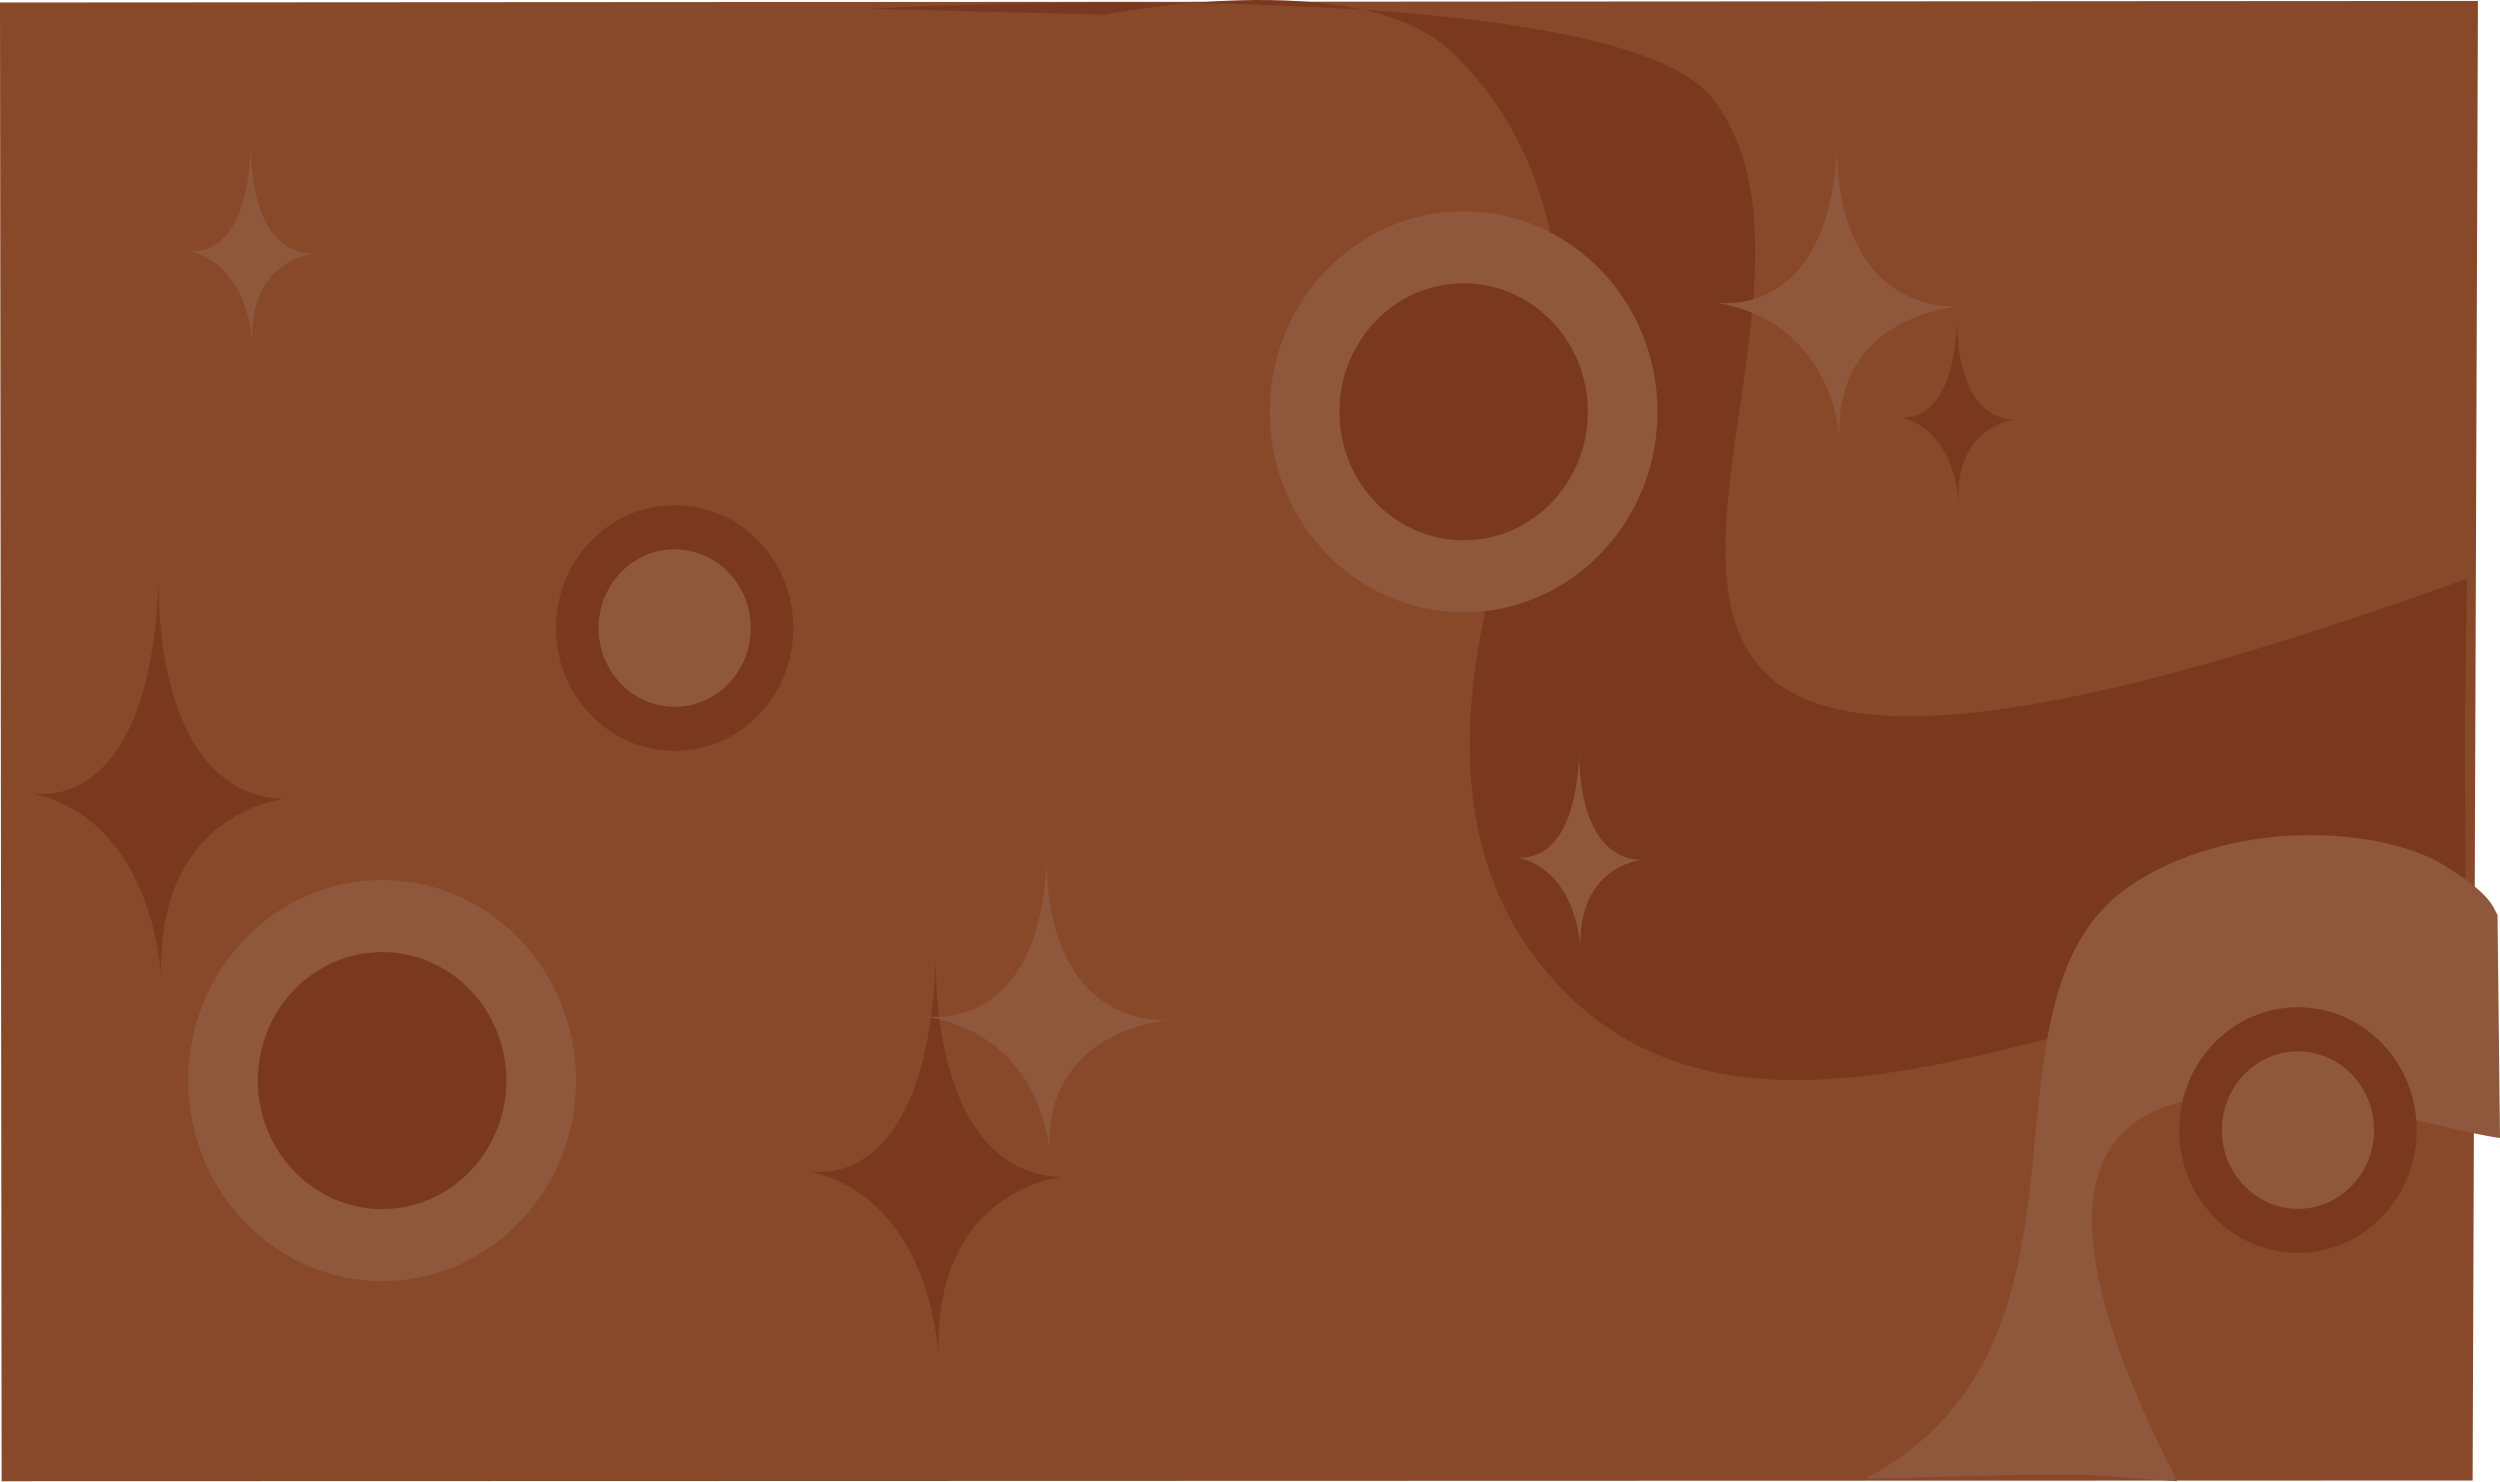
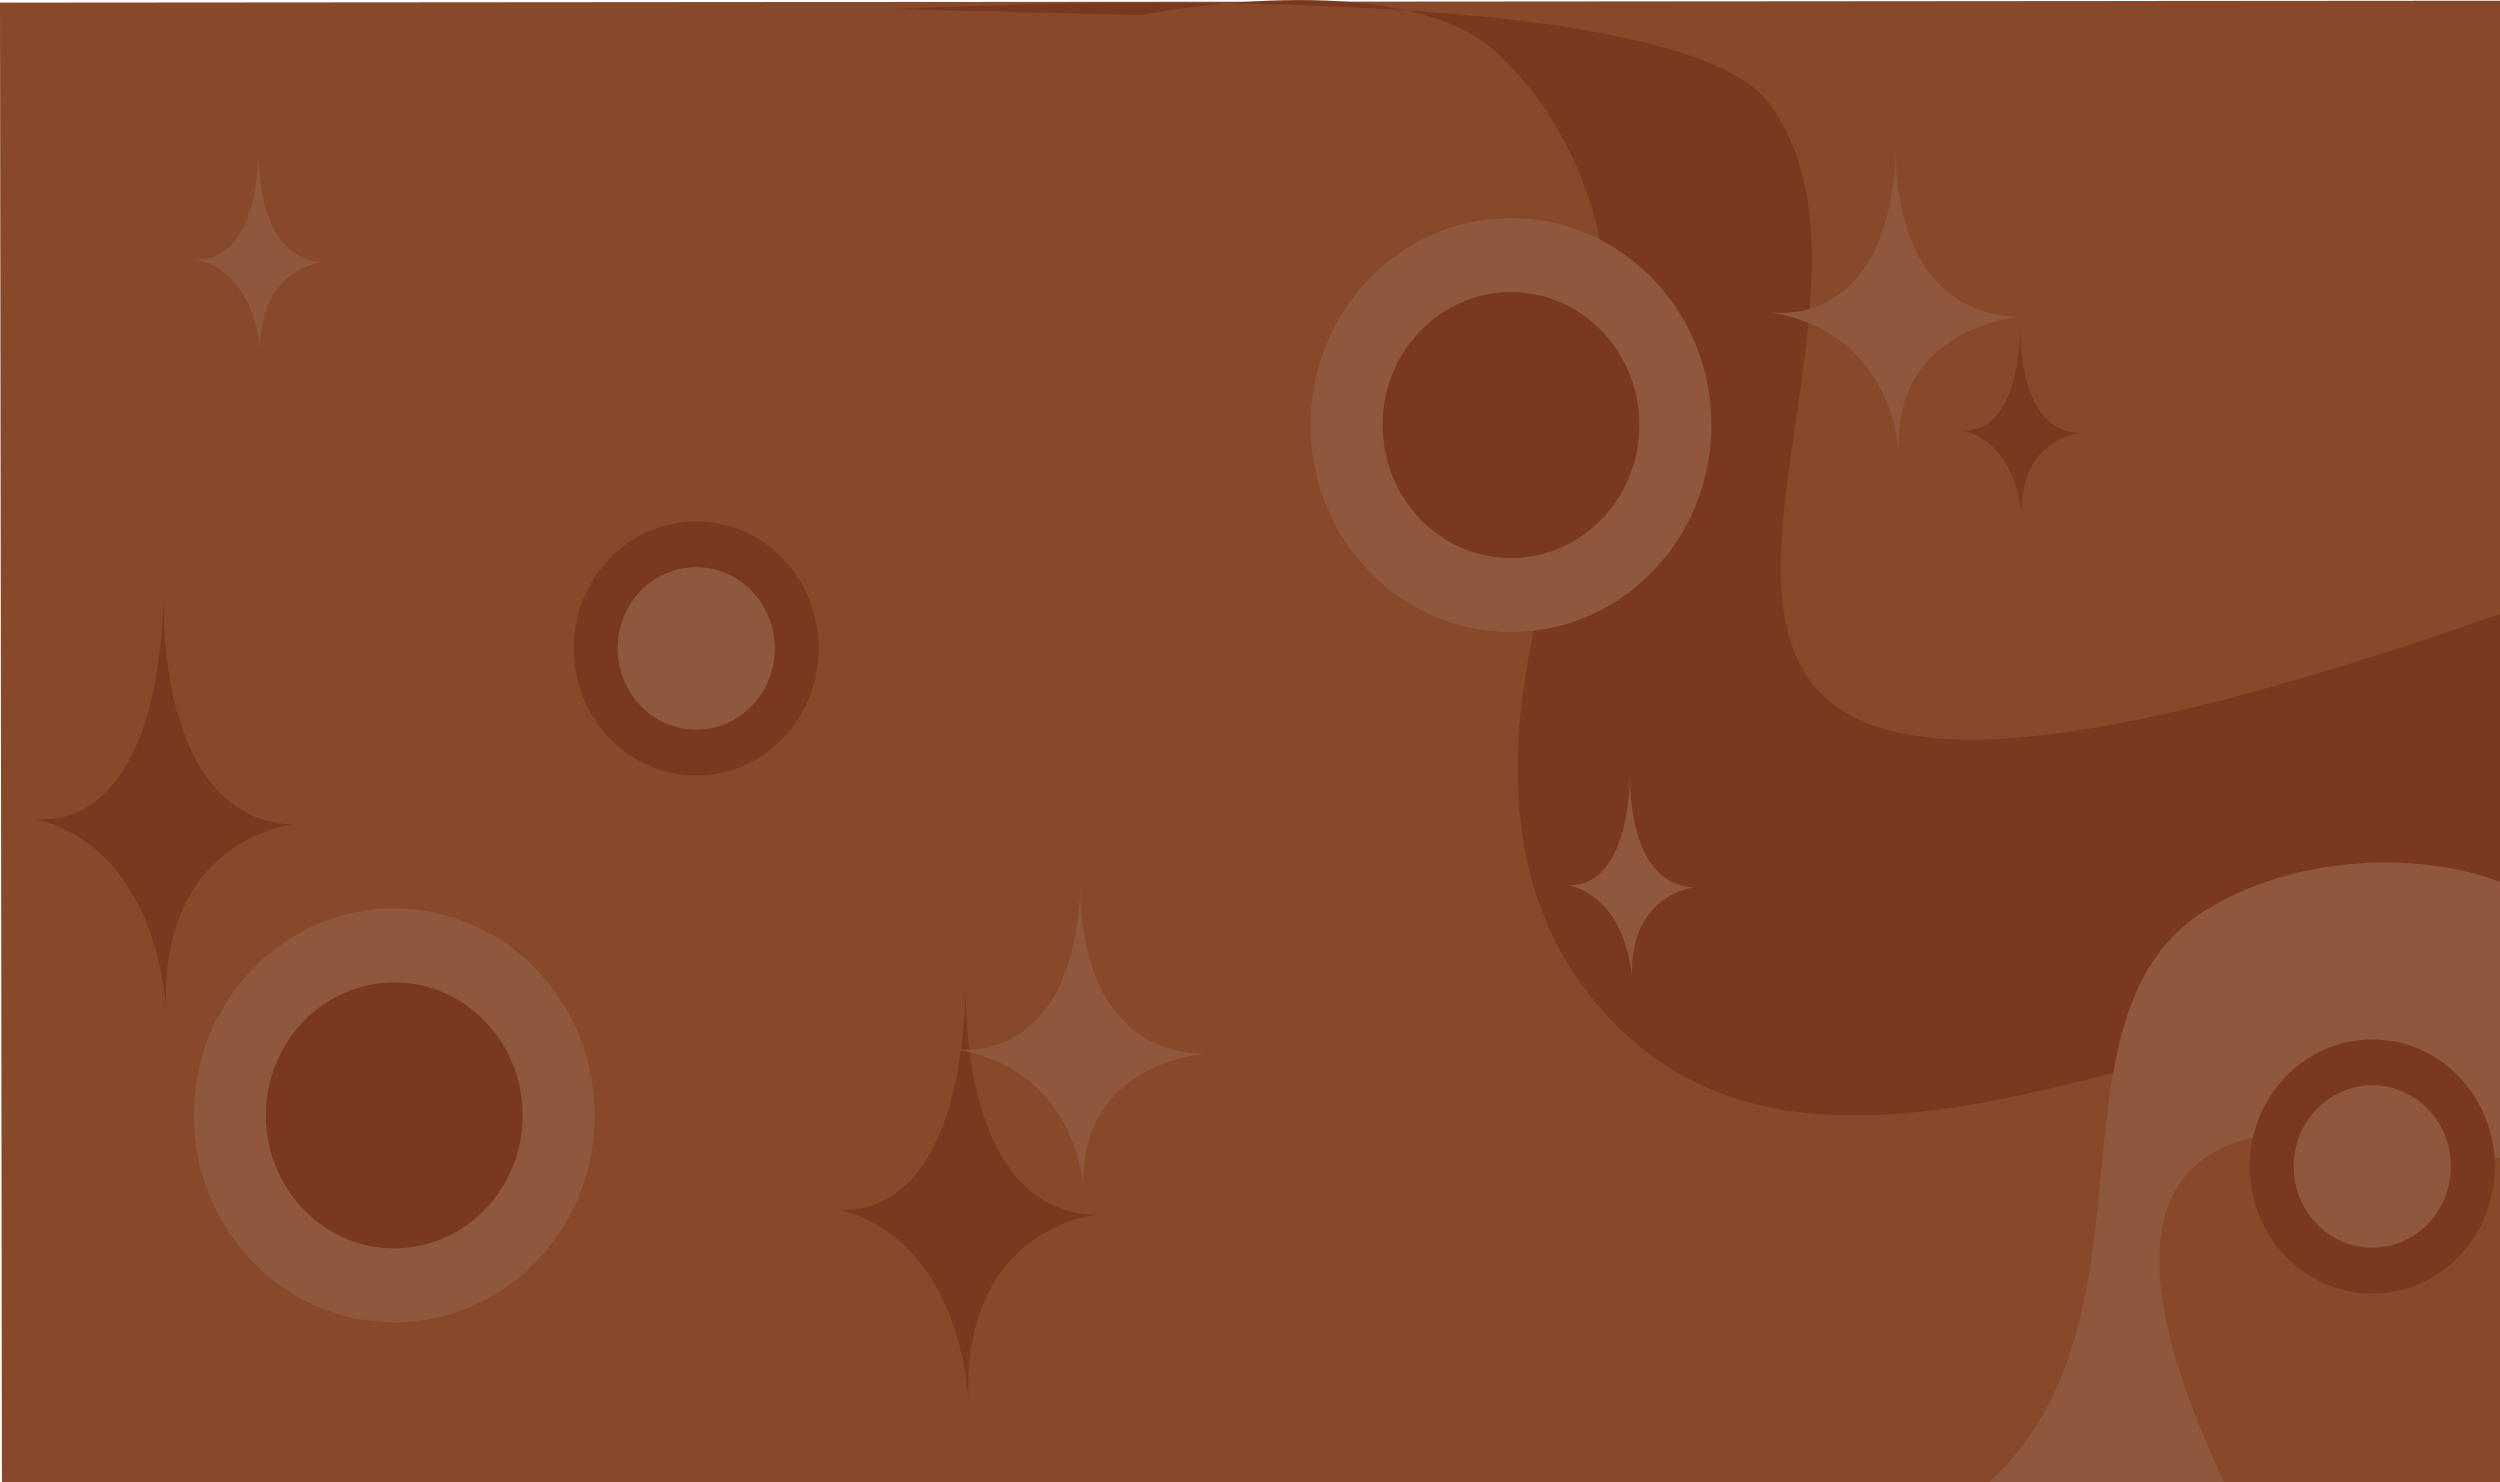
- <svg xmlns="http://www.w3.org/2000/svg" viewBox="0 0 381.74 226.18">
-   <defs>
-     <style>.cls-1{fill:#87492a;}.cls-2{fill:#7a381e;}.cls-3{fill:#8f583d;}</style>
-   </defs>
-   <g id="Calque_2" data-name="Calque 2">
-     <g id="Calque_1-2" data-name="Calque 1">
-       <polygon class="cls-1" points="0 0.38 378.37 0.14 377.56 226.07 0.25 226.18 0 0.38" />
-       <path class="cls-2" d="M132.61,1.33S246.54-5,261.69,15.26c29,38.78-61.5,136.9,115,73.1l-.3,21.61.17,67,0-21.65c-30.92-21.77-98.42,32.46-136.14-2.45C210.34,125,231,79.55,236,62.64c1-3.27,2.32-15.52,1.52-22.12-1.51-12.54-7-24.3-16-32.72-14.21-13.3-52.82-5.56-52.82-5.56" />
-       <ellipse class="cls-3" cx="58.35" cy="165" rx="29.6" ry="30.62" />
-       <ellipse class="cls-2" cx="58.35" cy="165" rx="18.97" ry="19.62" />
-       <path class="cls-3" d="M381.74,173.77c-17.25-2.26-92-30.82-49.3,52.41l-13.94-1h-9.43l-24.21.61c40.08-21.38,13.92-74.11,41.36-91.18,16.24-10.11,38.07-7.92,46.78-2.6,7.39,4.5,7.59,6.37,8.36,7.7" />
-       <ellipse class="cls-2" cx="350.89" cy="172.56" rx="18.13" ry="18.76" />
-       <ellipse class="cls-3" cx="350.89" cy="172.56" rx="11.62" ry="12.02" />
-       <path class="cls-3" d="M38.31,22s-.76,16.42,9.46,16.76c0,0-10,.9-9.24,14.06,0,0-.11-12.26-9.78-14.51C28.75,38.28,37.77,40.42,38.31,22Z" />
-       <path class="cls-2" d="M24.24,87.89S22.69,121.33,43.46,122c0,0-20.33,1.83-18.78,28.62,0,0-.22-25-19.89-29.54C4.79,121.1,23.13,125.45,24.24,87.89Z" />
-       <path class="cls-3" d="M280.53,22s-1.47,24.36,18.28,24.86c0,0-19.33,1.33-17.86,20.85,0,0-.21-18.18-18.91-21.52C262,46.16,279.48,49.33,280.53,22Z" />
-       <ellipse class="cls-2" cx="103.02" cy="95.9" rx="18.13" ry="18.76" />
-       <ellipse class="cls-3" cx="103.02" cy="95.9" rx="11.62" ry="12.02" />
-       <path class="cls-3" d="M241.15,114.56s-.76,16.42,9.46,16.76c0,0-10,.9-9.24,14.05,0,0-.11-12.25-9.79-14.5C231.58,130.87,240.61,133,241.15,114.56Z" />
-       <path class="cls-2" d="M298.86,48.56s-.7,15.23,8.76,15.54c0,0-9.26.84-8.55,13,0,0-.1-11.37-9.06-13.45C290,63.69,298.36,65.67,298.86,48.56Z" />
-       <path class="cls-2" d="M142.93,145.61s-1.55,33.43,19.22,34.12c0,0-20.33,1.83-18.78,28.63,0,0-.22-25-19.89-29.55C123.48,178.81,141.82,183.17,142.93,145.61Z" />
-       <path class="cls-3" d="M159.87,131s-1.47,24.36,18.28,24.86c0,0-19.33,1.33-17.86,20.85,0,0-.21-18.18-18.92-21.52C141.37,155.14,158.82,158.31,159.87,131Z" />
-       <ellipse class="cls-3" cx="223.49" cy="62.88" rx="29.6" ry="30.62" />
-       <ellipse class="cls-2" cx="223.49" cy="62.88" rx="18.97" ry="19.62" />
+ <svg xmlns="http://www.w3.org/2000/svg" version="1.1" id="Calque_1" x="0px" y="0px" viewBox="0 0 381.7 226.2" style="enable-background:new 0 0 381.7 226.2;" xml:space="preserve">
+   <style type="text/css">
+ 	.st0{fill:#87492A;}
+ 	.st1{fill:#7A381E;}
+ 	.st2{fill:#8F583D;}
+ </style>
+   <g id="Calque_2_00000021821628313994365020000010735452947915259533_">
+     <g id="Calque_1-2">
+       <polygon class="st0" points="0,0.4 390.5,0.1 389.7,233.3 0.3,233.4   " />
+       <path class="st1" d="M136.9,1.4c0,0,117.6-6.5,133.2,14.4c29.9,40-63.5,141.3,118.7,75.4l-0.3,22.3l0.2,69.2v-22.3    c-31.9-22.5-101.6,33.5-140.5-2.5c-31-28.8-9.7-75.7-4.6-93.1c1-3.4,2.4-16,1.6-22.8c-1.6-12.9-7.2-25.1-16.5-33.8    C214-5.7,174.1,2.3,174.1,2.3" />
+       <ellipse class="st2" cx="60.2" cy="170.3" rx="30.6" ry="31.6" />
+       <ellipse class="st1" cx="60.2" cy="170.3" rx="19.6" ry="20.3" />
+       <path class="st2" d="M394,179.4c-17.8-2.3-95-31.8-50.9,54.1l-14.4-1H319l-25,0.6c41.4-22.1,14.4-76.5,42.7-94.1    c16.8-10.4,39.3-8.2,48.3-2.7c7.6,4.6,7.8,6.6,8.6,7.9" />
+       <ellipse class="st1" cx="362.2" cy="178.1" rx="18.7" ry="19.4" />
+       <ellipse class="st2" cx="362.2" cy="178.1" rx="12" ry="12.4" />
+       <path class="st2" d="M39.5,22.7c0,0-0.8,16.9,9.8,17.3c0,0-10.3,0.9-9.5,14.5c0,0-0.1-12.7-10.1-15C29.7,39.5,39,41.7,39.5,22.7z" />
+       <path class="st1" d="M25,90.7c0,0-1.6,34.5,19.8,35.2c0,0-21,1.9-19.4,29.5c0,0-0.2-25.8-20.5-30.5C4.9,125,23.9,129.5,25,90.7z" />
+       <path class="st2" d="M289.5,22.7c0,0-1.5,25.1,18.9,25.7c0,0-20,1.4-18.4,21.5c0,0-0.2-18.8-19.5-22.2    C270.4,47.6,288.5,50.9,289.5,22.7z" />
+       <ellipse class="st1" cx="106.3" cy="99" rx="18.7" ry="19.4" />
+       <ellipse class="st2" cx="106.3" cy="99" rx="12" ry="12.4" />
+       <path class="st2" d="M248.9,118.2c0,0-0.8,16.9,9.8,17.3c0,0-10.3,0.9-9.5,14.5c0,0-0.1-12.6-10.1-15    C239,135.1,248.3,137.3,248.9,118.2z" />
+       <path class="st1" d="M308.5,50.1c0,0-0.7,15.7,9,16c0,0-9.6,0.9-8.8,13.4c0,0-0.1-11.7-9.4-13.9C299.3,65.7,307.9,67.8,308.5,50.1    z" />
+       <path class="st1" d="M147.5,150.3c0,0-1.6,34.5,19.8,35.2c0,0-21,1.9-19.4,29.5c0,0-0.2-25.8-20.5-30.5    C127.4,184.6,146.4,189.1,147.5,150.3z" />
+       <path class="st2" d="M165,135.2c0,0-1.5,25.1,18.9,25.7c0,0-20,1.4-18.4,21.5c0,0-0.2-18.8-19.5-22.2    C145.9,160.1,163.9,163.4,165,135.2z" />
+       <ellipse class="st2" cx="230.7" cy="64.9" rx="30.6" ry="31.6" />
+       <ellipse class="st1" cx="230.7" cy="64.9" rx="19.6" ry="20.3" />
    </g>
  </g>
</svg>
